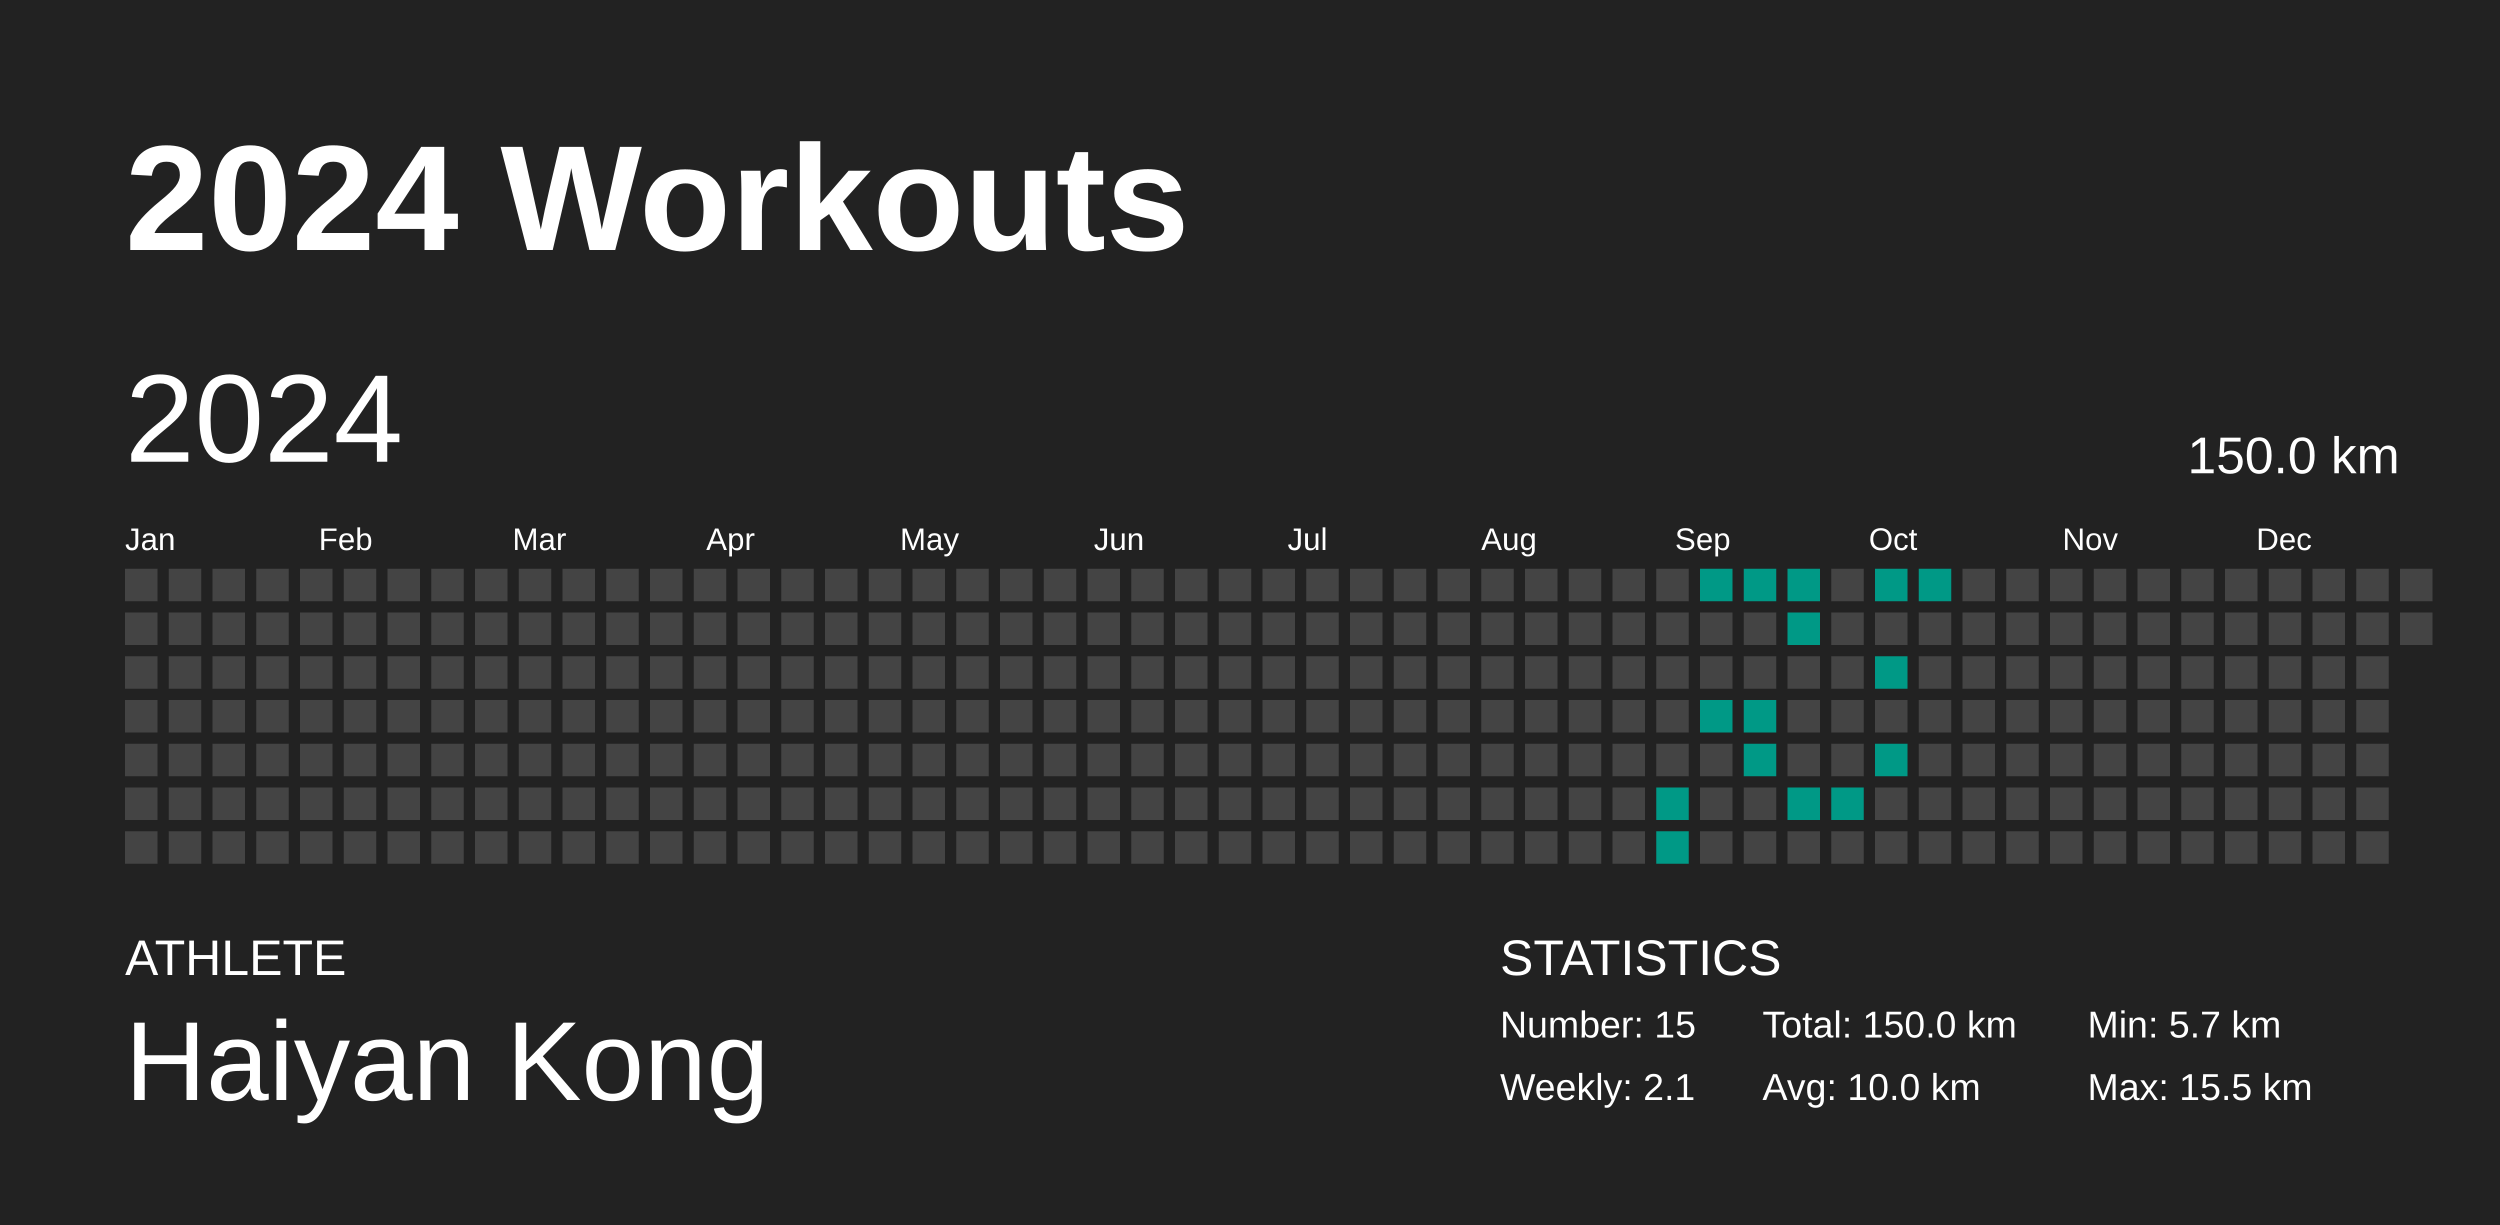
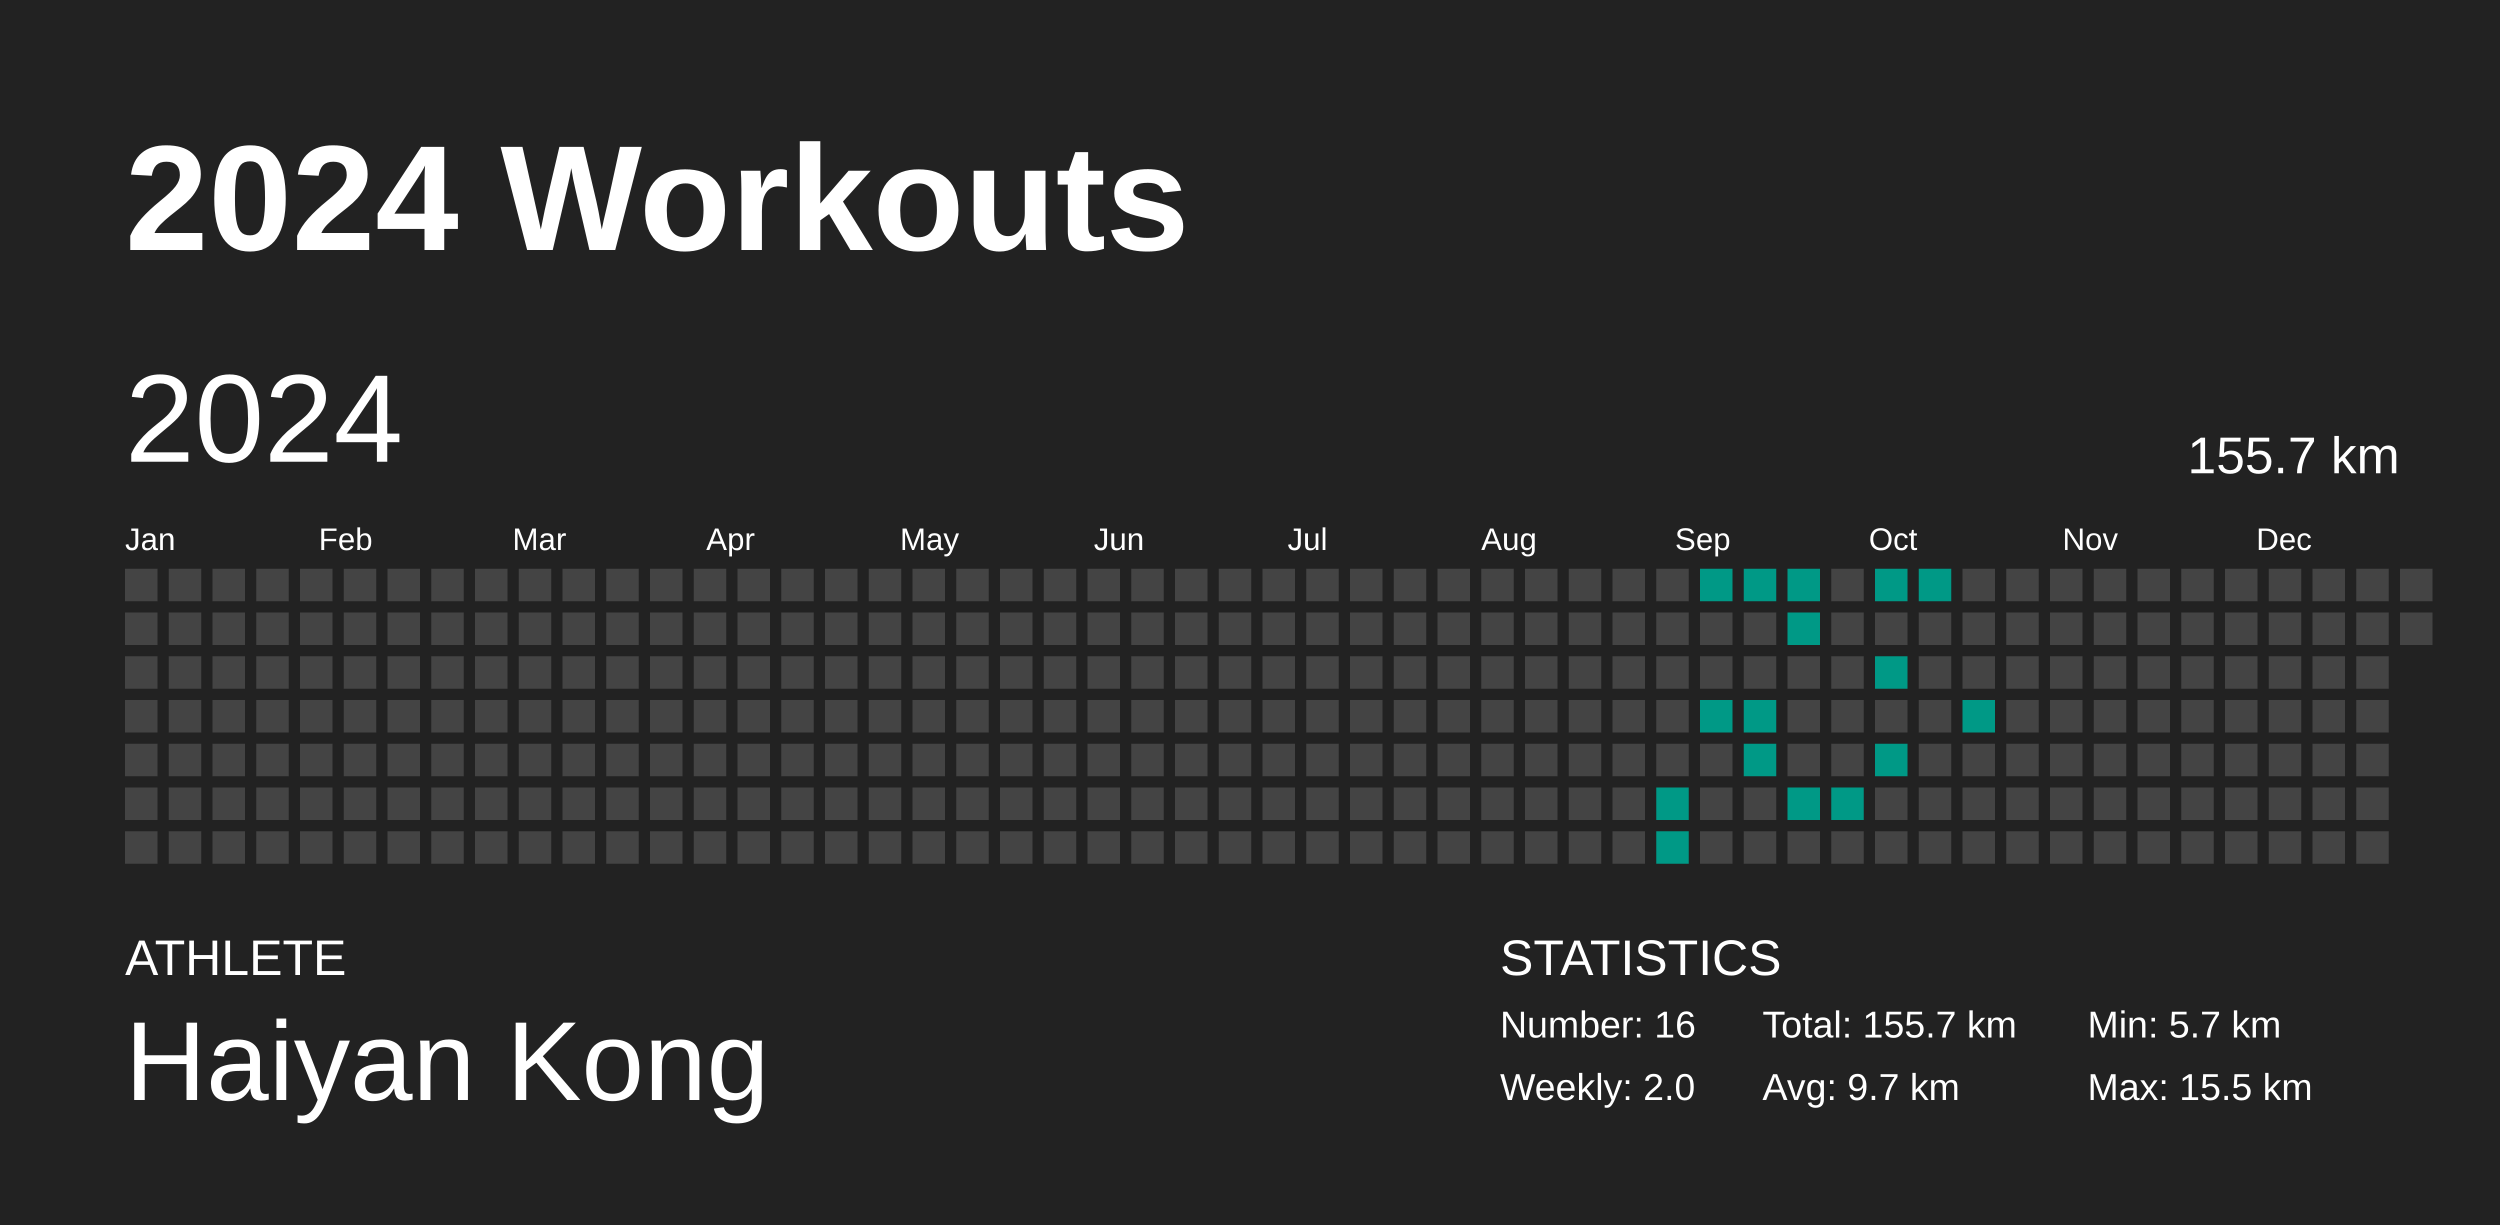
<svg xmlns="http://www.w3.org/2000/svg" baseProfile="full" height="98mm" version="1.1" viewBox="0,0,200,98" width="200mm">
  <defs />
  <rect fill="#222222" height="98" width="200" x="0" y="0" />
  <text fill="#FFFFFF" style="font-size:12px; font-family:Arial; font-weight:bold;" x="10" y="20">2024 Workouts</text>
  <text fill="#FFFFFF" style="font-size:4px; font-family:Arial" x="10" y="78">ATHLETE</text>
  <text fill="#FFFFFF" style="font-size:9px; font-family:Arial" x="10" y="88">Haiyan Kong</text>
  <text fill="#FFFFFF" style="font-size:4px; font-family:Arial" x="120" y="78">STATISTICS</text>
-   <text fill="#FFFFFF" style="font-size:3px; font-family:Arial" x="120" y="83">Number: 15</text>
-   <text fill="#FFFFFF" style="font-size:3px; font-family:Arial" x="120" y="88">Weekly: 2.1</text>
-   <text fill="#FFFFFF" style="font-size:3px; font-family:Arial" x="141" y="83">Total: 150.0 km</text>
-   <text fill="#FFFFFF" style="font-size:3px; font-family:Arial" x="141" y="88">Avg: 10.0 km</text>
+   <text fill="#FFFFFF" style="font-size:3px; font-family:Arial" x="120" y="83">Number: 16</text>
+   <text fill="#FFFFFF" style="font-size:3px; font-family:Arial" x="120" y="88">Weekly: 2.0</text>
+   <text fill="#FFFFFF" style="font-size:3px; font-family:Arial" x="141" y="83">Total: 155.7 km</text>
+   <text fill="#FFFFFF" style="font-size:3px; font-family:Arial" x="141" y="88">Avg: 9.7 km</text>
  <text fill="#FFFFFF" style="font-size:3px; font-family:Arial" x="167" y="83">Min: 5.7 km</text>
  <text fill="#FFFFFF" style="font-size:3px; font-family:Arial" x="167" y="88">Max: 15.5 km</text>
  <text dominant-baseline="hanging" fill="#FFFFFF" style="font-size:10.0px; font-family:Arial;" x="10" y="30">2024</text>
-   <text dominant-baseline="hanging" fill="#FFFFFF" style="font-size:4.125px; font-family:Arial;" x="175" y="35">150.0 km</text>
+   <text dominant-baseline="hanging" fill="#FFFFFF" style="font-size:4.125px; font-family:Arial;" x="175" y="35">155.7 km</text>
  <text fill="#FFFFFF" style="font-size:2.5px; font-family:Arial" x="10.0" y="44">Jan</text>
  <text fill="#FFFFFF" style="font-size:2.5px; font-family:Arial" x="25.5" y="44">Feb</text>
  <text fill="#FFFFFF" style="font-size:2.5px; font-family:Arial" x="41.0" y="44">Mar</text>
  <text fill="#FFFFFF" style="font-size:2.5px; font-family:Arial" x="56.5" y="44">Apr</text>
  <text fill="#FFFFFF" style="font-size:2.5px; font-family:Arial" x="72.0" y="44">May</text>
  <text fill="#FFFFFF" style="font-size:2.5px; font-family:Arial" x="87.5" y="44">Jun</text>
  <text fill="#FFFFFF" style="font-size:2.5px; font-family:Arial" x="103.0" y="44">Jul</text>
  <text fill="#FFFFFF" style="font-size:2.5px; font-family:Arial" x="118.5" y="44">Aug</text>
  <text fill="#FFFFFF" style="font-size:2.5px; font-family:Arial" x="134.0" y="44">Sep</text>
  <text fill="#FFFFFF" style="font-size:2.5px; font-family:Arial" x="149.5" y="44">Oct</text>
  <text fill="#FFFFFF" style="font-size:2.5px; font-family:Arial" x="165.0" y="44">Nov</text>
  <text fill="#FFFFFF" style="font-size:2.5px; font-family:Arial" x="180.5" y="44">Dec</text>
  <rect fill="#444444" height="2.6" width="2.6" x="10.0" y="45.5" />
  <rect fill="#444444" height="2.6" width="2.6" x="10.0" y="49.0" />
  <rect fill="#444444" height="2.6" width="2.6" x="10.0" y="52.5" />
  <rect fill="#444444" height="2.6" width="2.6" x="10.0" y="56.0" />
  <rect fill="#444444" height="2.6" width="2.6" x="10.0" y="59.5" />
  <rect fill="#444444" height="2.6" width="2.6" x="10.0" y="63.0" />
  <rect fill="#444444" height="2.6" width="2.6" x="10.0" y="66.5" />
  <rect fill="#444444" height="2.6" width="2.6" x="13.5" y="45.5" />
  <rect fill="#444444" height="2.6" width="2.6" x="13.5" y="49.0" />
  <rect fill="#444444" height="2.6" width="2.6" x="13.5" y="52.5" />
  <rect fill="#444444" height="2.6" width="2.6" x="13.5" y="56.0" />
  <rect fill="#444444" height="2.6" width="2.6" x="13.5" y="59.5" />
  <rect fill="#444444" height="2.6" width="2.6" x="13.5" y="63.0" />
  <rect fill="#444444" height="2.6" width="2.6" x="13.5" y="66.5" />
  <rect fill="#444444" height="2.6" width="2.6" x="17.0" y="45.5" />
  <rect fill="#444444" height="2.6" width="2.6" x="17.0" y="49.0" />
  <rect fill="#444444" height="2.6" width="2.6" x="17.0" y="52.5" />
  <rect fill="#444444" height="2.6" width="2.6" x="17.0" y="56.0" />
  <rect fill="#444444" height="2.6" width="2.6" x="17.0" y="59.5" />
  <rect fill="#444444" height="2.6" width="2.6" x="17.0" y="63.0" />
  <rect fill="#444444" height="2.6" width="2.6" x="17.0" y="66.5" />
  <rect fill="#444444" height="2.6" width="2.6" x="20.5" y="45.5" />
  <rect fill="#444444" height="2.6" width="2.6" x="20.5" y="49.0" />
  <rect fill="#444444" height="2.6" width="2.6" x="20.5" y="52.5" />
  <rect fill="#444444" height="2.6" width="2.6" x="20.5" y="56.0" />
  <rect fill="#444444" height="2.6" width="2.6" x="20.5" y="59.5" />
  <rect fill="#444444" height="2.6" width="2.6" x="20.5" y="63.0" />
  <rect fill="#444444" height="2.6" width="2.6" x="20.5" y="66.5" />
  <rect fill="#444444" height="2.6" width="2.6" x="24.0" y="45.5" />
  <rect fill="#444444" height="2.6" width="2.6" x="24.0" y="49.0" />
  <rect fill="#444444" height="2.6" width="2.6" x="24.0" y="52.5" />
  <rect fill="#444444" height="2.6" width="2.6" x="24.0" y="56.0" />
  <rect fill="#444444" height="2.6" width="2.6" x="24.0" y="59.5" />
  <rect fill="#444444" height="2.6" width="2.6" x="24.0" y="63.0" />
  <rect fill="#444444" height="2.6" width="2.6" x="24.0" y="66.5" />
  <rect fill="#444444" height="2.6" width="2.6" x="27.5" y="45.5" />
  <rect fill="#444444" height="2.6" width="2.6" x="27.5" y="49.0" />
  <rect fill="#444444" height="2.6" width="2.6" x="27.5" y="52.5" />
  <rect fill="#444444" height="2.6" width="2.6" x="27.5" y="56.0" />
  <rect fill="#444444" height="2.6" width="2.6" x="27.5" y="59.5" />
  <rect fill="#444444" height="2.6" width="2.6" x="27.5" y="63.0" />
  <rect fill="#444444" height="2.6" width="2.6" x="27.5" y="66.5" />
  <rect fill="#444444" height="2.6" width="2.6" x="31.0" y="45.5" />
  <rect fill="#444444" height="2.6" width="2.6" x="31.0" y="49.0" />
  <rect fill="#444444" height="2.6" width="2.6" x="31.0" y="52.5" />
  <rect fill="#444444" height="2.6" width="2.6" x="31.0" y="56.0" />
  <rect fill="#444444" height="2.6" width="2.6" x="31.0" y="59.5" />
  <rect fill="#444444" height="2.6" width="2.6" x="31.0" y="63.0" />
  <rect fill="#444444" height="2.6" width="2.6" x="31.0" y="66.5" />
  <rect fill="#444444" height="2.6" width="2.6" x="34.5" y="45.5" />
  <rect fill="#444444" height="2.6" width="2.6" x="34.5" y="49.0" />
  <rect fill="#444444" height="2.6" width="2.6" x="34.5" y="52.5" />
  <rect fill="#444444" height="2.6" width="2.6" x="34.5" y="56.0" />
  <rect fill="#444444" height="2.6" width="2.6" x="34.5" y="59.5" />
  <rect fill="#444444" height="2.6" width="2.6" x="34.5" y="63.0" />
  <rect fill="#444444" height="2.6" width="2.6" x="34.5" y="66.5" />
  <rect fill="#444444" height="2.6" width="2.6" x="38.0" y="45.5" />
  <rect fill="#444444" height="2.6" width="2.6" x="38.0" y="49.0" />
  <rect fill="#444444" height="2.6" width="2.6" x="38.0" y="52.5" />
  <rect fill="#444444" height="2.6" width="2.6" x="38.0" y="56.0" />
  <rect fill="#444444" height="2.6" width="2.6" x="38.0" y="59.5" />
  <rect fill="#444444" height="2.6" width="2.6" x="38.0" y="63.0" />
  <rect fill="#444444" height="2.6" width="2.6" x="38.0" y="66.5" />
  <rect fill="#444444" height="2.6" width="2.6" x="41.5" y="45.5" />
  <rect fill="#444444" height="2.6" width="2.6" x="41.5" y="49.0" />
  <rect fill="#444444" height="2.6" width="2.6" x="41.5" y="52.5" />
  <rect fill="#444444" height="2.6" width="2.6" x="41.5" y="56.0" />
  <rect fill="#444444" height="2.6" width="2.6" x="41.5" y="59.5" />
  <rect fill="#444444" height="2.6" width="2.6" x="41.5" y="63.0" />
  <rect fill="#444444" height="2.6" width="2.6" x="41.5" y="66.5" />
  <rect fill="#444444" height="2.6" width="2.6" x="45.0" y="45.5" />
  <rect fill="#444444" height="2.6" width="2.6" x="45.0" y="49.0" />
  <rect fill="#444444" height="2.6" width="2.6" x="45.0" y="52.5" />
  <rect fill="#444444" height="2.6" width="2.6" x="45.0" y="56.0" />
  <rect fill="#444444" height="2.6" width="2.6" x="45.0" y="59.5" />
  <rect fill="#444444" height="2.6" width="2.6" x="45.0" y="63.0" />
  <rect fill="#444444" height="2.6" width="2.6" x="45.0" y="66.5" />
  <rect fill="#444444" height="2.6" width="2.6" x="48.5" y="45.5" />
  <rect fill="#444444" height="2.6" width="2.6" x="48.5" y="49.0" />
  <rect fill="#444444" height="2.6" width="2.6" x="48.5" y="52.5" />
  <rect fill="#444444" height="2.6" width="2.6" x="48.5" y="56.0" />
  <rect fill="#444444" height="2.6" width="2.6" x="48.5" y="59.5" />
  <rect fill="#444444" height="2.6" width="2.6" x="48.5" y="63.0" />
  <rect fill="#444444" height="2.6" width="2.6" x="48.5" y="66.5" />
  <rect fill="#444444" height="2.6" width="2.6" x="52.0" y="45.5" />
  <rect fill="#444444" height="2.6" width="2.6" x="52.0" y="49.0" />
  <rect fill="#444444" height="2.6" width="2.6" x="52.0" y="52.5" />
  <rect fill="#444444" height="2.6" width="2.6" x="52.0" y="56.0" />
  <rect fill="#444444" height="2.6" width="2.6" x="52.0" y="59.5" />
  <rect fill="#444444" height="2.6" width="2.6" x="52.0" y="63.0" />
  <rect fill="#444444" height="2.6" width="2.6" x="52.0" y="66.5" />
  <rect fill="#444444" height="2.6" width="2.6" x="55.5" y="45.5" />
  <rect fill="#444444" height="2.6" width="2.6" x="55.5" y="49.0" />
  <rect fill="#444444" height="2.6" width="2.6" x="55.5" y="52.5" />
  <rect fill="#444444" height="2.6" width="2.6" x="55.5" y="56.0" />
  <rect fill="#444444" height="2.6" width="2.6" x="55.5" y="59.5" />
  <rect fill="#444444" height="2.6" width="2.6" x="55.5" y="63.0" />
  <rect fill="#444444" height="2.6" width="2.6" x="55.5" y="66.5" />
  <rect fill="#444444" height="2.6" width="2.6" x="59.0" y="45.5" />
  <rect fill="#444444" height="2.6" width="2.6" x="59.0" y="49.0" />
  <rect fill="#444444" height="2.6" width="2.6" x="59.0" y="52.5" />
  <rect fill="#444444" height="2.6" width="2.6" x="59.0" y="56.0" />
  <rect fill="#444444" height="2.6" width="2.6" x="59.0" y="59.5" />
  <rect fill="#444444" height="2.6" width="2.6" x="59.0" y="63.0" />
  <rect fill="#444444" height="2.6" width="2.6" x="59.0" y="66.5" />
  <rect fill="#444444" height="2.6" width="2.6" x="62.5" y="45.5" />
  <rect fill="#444444" height="2.6" width="2.6" x="62.5" y="49.0" />
  <rect fill="#444444" height="2.6" width="2.6" x="62.5" y="52.5" />
  <rect fill="#444444" height="2.6" width="2.6" x="62.5" y="56.0" />
  <rect fill="#444444" height="2.6" width="2.6" x="62.5" y="59.5" />
  <rect fill="#444444" height="2.6" width="2.6" x="62.5" y="63.0" />
  <rect fill="#444444" height="2.6" width="2.6" x="62.5" y="66.5" />
  <rect fill="#444444" height="2.6" width="2.6" x="66.0" y="45.5" />
  <rect fill="#444444" height="2.6" width="2.6" x="66.0" y="49.0" />
  <rect fill="#444444" height="2.6" width="2.6" x="66.0" y="52.5" />
  <rect fill="#444444" height="2.6" width="2.6" x="66.0" y="56.0" />
  <rect fill="#444444" height="2.6" width="2.6" x="66.0" y="59.5" />
  <rect fill="#444444" height="2.6" width="2.6" x="66.0" y="63.0" />
  <rect fill="#444444" height="2.6" width="2.6" x="66.0" y="66.5" />
  <rect fill="#444444" height="2.6" width="2.6" x="69.5" y="45.5" />
  <rect fill="#444444" height="2.6" width="2.6" x="69.5" y="49.0" />
  <rect fill="#444444" height="2.6" width="2.6" x="69.5" y="52.5" />
  <rect fill="#444444" height="2.6" width="2.6" x="69.5" y="56.0" />
  <rect fill="#444444" height="2.6" width="2.6" x="69.5" y="59.5" />
  <rect fill="#444444" height="2.6" width="2.6" x="69.5" y="63.0" />
  <rect fill="#444444" height="2.6" width="2.6" x="69.5" y="66.5" />
  <rect fill="#444444" height="2.6" width="2.6" x="73.0" y="45.5" />
  <rect fill="#444444" height="2.6" width="2.6" x="73.0" y="49.0" />
  <rect fill="#444444" height="2.6" width="2.6" x="73.0" y="52.5" />
  <rect fill="#444444" height="2.6" width="2.6" x="73.0" y="56.0" />
  <rect fill="#444444" height="2.6" width="2.6" x="73.0" y="59.5" />
  <rect fill="#444444" height="2.6" width="2.6" x="73.0" y="63.0" />
  <rect fill="#444444" height="2.6" width="2.6" x="73.0" y="66.5" />
  <rect fill="#444444" height="2.6" width="2.6" x="76.5" y="45.5" />
  <rect fill="#444444" height="2.6" width="2.6" x="76.5" y="49.0" />
  <rect fill="#444444" height="2.6" width="2.6" x="76.5" y="52.5" />
  <rect fill="#444444" height="2.6" width="2.6" x="76.5" y="56.0" />
  <rect fill="#444444" height="2.6" width="2.6" x="76.5" y="59.5" />
  <rect fill="#444444" height="2.6" width="2.6" x="76.5" y="63.0" />
  <rect fill="#444444" height="2.6" width="2.6" x="76.5" y="66.5" />
  <rect fill="#444444" height="2.6" width="2.6" x="80.0" y="45.5" />
  <rect fill="#444444" height="2.6" width="2.6" x="80.0" y="49.0" />
  <rect fill="#444444" height="2.6" width="2.6" x="80.0" y="52.5" />
  <rect fill="#444444" height="2.6" width="2.6" x="80.0" y="56.0" />
  <rect fill="#444444" height="2.6" width="2.6" x="80.0" y="59.5" />
  <rect fill="#444444" height="2.6" width="2.6" x="80.0" y="63.0" />
  <rect fill="#444444" height="2.6" width="2.6" x="80.0" y="66.5" />
  <rect fill="#444444" height="2.6" width="2.6" x="83.5" y="45.5" />
  <rect fill="#444444" height="2.6" width="2.6" x="83.5" y="49.0" />
  <rect fill="#444444" height="2.6" width="2.6" x="83.5" y="52.5" />
  <rect fill="#444444" height="2.6" width="2.6" x="83.5" y="56.0" />
  <rect fill="#444444" height="2.6" width="2.6" x="83.5" y="59.5" />
  <rect fill="#444444" height="2.6" width="2.6" x="83.5" y="63.0" />
  <rect fill="#444444" height="2.6" width="2.6" x="83.5" y="66.5" />
  <rect fill="#444444" height="2.6" width="2.6" x="87.0" y="45.5" />
  <rect fill="#444444" height="2.6" width="2.6" x="87.0" y="49.0" />
  <rect fill="#444444" height="2.6" width="2.6" x="87.0" y="52.5" />
  <rect fill="#444444" height="2.6" width="2.6" x="87.0" y="56.0" />
  <rect fill="#444444" height="2.6" width="2.6" x="87.0" y="59.5" />
  <rect fill="#444444" height="2.6" width="2.6" x="87.0" y="63.0" />
  <rect fill="#444444" height="2.6" width="2.6" x="87.0" y="66.5" />
  <rect fill="#444444" height="2.6" width="2.6" x="90.5" y="45.5" />
  <rect fill="#444444" height="2.6" width="2.6" x="90.5" y="49.0" />
  <rect fill="#444444" height="2.6" width="2.6" x="90.5" y="52.5" />
  <rect fill="#444444" height="2.6" width="2.6" x="90.5" y="56.0" />
  <rect fill="#444444" height="2.6" width="2.6" x="90.5" y="59.5" />
  <rect fill="#444444" height="2.6" width="2.6" x="90.5" y="63.0" />
  <rect fill="#444444" height="2.6" width="2.6" x="90.5" y="66.5" />
  <rect fill="#444444" height="2.6" width="2.6" x="94.0" y="45.5" />
  <rect fill="#444444" height="2.6" width="2.6" x="94.0" y="49.0" />
  <rect fill="#444444" height="2.6" width="2.6" x="94.0" y="52.5" />
  <rect fill="#444444" height="2.6" width="2.6" x="94.0" y="56.0" />
  <rect fill="#444444" height="2.6" width="2.6" x="94.0" y="59.5" />
  <rect fill="#444444" height="2.6" width="2.6" x="94.0" y="63.0" />
  <rect fill="#444444" height="2.6" width="2.6" x="94.0" y="66.5" />
  <rect fill="#444444" height="2.6" width="2.6" x="97.5" y="45.5" />
  <rect fill="#444444" height="2.6" width="2.6" x="97.5" y="49.0" />
  <rect fill="#444444" height="2.6" width="2.6" x="97.5" y="52.5" />
  <rect fill="#444444" height="2.6" width="2.6" x="97.5" y="56.0" />
  <rect fill="#444444" height="2.6" width="2.6" x="97.5" y="59.5" />
  <rect fill="#444444" height="2.6" width="2.6" x="97.5" y="63.0" />
  <rect fill="#444444" height="2.6" width="2.6" x="97.5" y="66.5" />
  <rect fill="#444444" height="2.6" width="2.6" x="101.0" y="45.5" />
  <rect fill="#444444" height="2.6" width="2.6" x="101.0" y="49.0" />
  <rect fill="#444444" height="2.6" width="2.6" x="101.0" y="52.5" />
  <rect fill="#444444" height="2.6" width="2.6" x="101.0" y="56.0" />
  <rect fill="#444444" height="2.6" width="2.6" x="101.0" y="59.5" />
  <rect fill="#444444" height="2.6" width="2.6" x="101.0" y="63.0" />
  <rect fill="#444444" height="2.6" width="2.6" x="101.0" y="66.5" />
  <rect fill="#444444" height="2.6" width="2.6" x="104.5" y="45.5" />
  <rect fill="#444444" height="2.6" width="2.6" x="104.5" y="49.0" />
  <rect fill="#444444" height="2.6" width="2.6" x="104.5" y="52.5" />
  <rect fill="#444444" height="2.6" width="2.6" x="104.5" y="56.0" />
  <rect fill="#444444" height="2.6" width="2.6" x="104.5" y="59.5" />
  <rect fill="#444444" height="2.6" width="2.6" x="104.5" y="63.0" />
  <rect fill="#444444" height="2.6" width="2.6" x="104.5" y="66.5" />
  <rect fill="#444444" height="2.6" width="2.6" x="108.0" y="45.5" />
  <rect fill="#444444" height="2.6" width="2.6" x="108.0" y="49.0" />
  <rect fill="#444444" height="2.6" width="2.6" x="108.0" y="52.5" />
  <rect fill="#444444" height="2.6" width="2.6" x="108.0" y="56.0" />
  <rect fill="#444444" height="2.6" width="2.6" x="108.0" y="59.5" />
  <rect fill="#444444" height="2.6" width="2.6" x="108.0" y="63.0" />
  <rect fill="#444444" height="2.6" width="2.6" x="108.0" y="66.5" />
  <rect fill="#444444" height="2.6" width="2.6" x="111.5" y="45.5" />
  <rect fill="#444444" height="2.6" width="2.6" x="111.5" y="49.0" />
  <rect fill="#444444" height="2.6" width="2.6" x="111.5" y="52.5" />
  <rect fill="#444444" height="2.6" width="2.6" x="111.5" y="56.0" />
  <rect fill="#444444" height="2.6" width="2.6" x="111.5" y="59.5" />
  <rect fill="#444444" height="2.6" width="2.6" x="111.5" y="63.0" />
  <rect fill="#444444" height="2.6" width="2.6" x="111.5" y="66.5" />
  <rect fill="#444444" height="2.6" width="2.6" x="115.0" y="45.5" />
  <rect fill="#444444" height="2.6" width="2.6" x="115.0" y="49.0" />
  <rect fill="#444444" height="2.6" width="2.6" x="115.0" y="52.5" />
  <rect fill="#444444" height="2.6" width="2.6" x="115.0" y="56.0" />
  <rect fill="#444444" height="2.6" width="2.6" x="115.0" y="59.5" />
  <rect fill="#444444" height="2.6" width="2.6" x="115.0" y="63.0" />
  <rect fill="#444444" height="2.6" width="2.6" x="115.0" y="66.5" />
  <rect fill="#444444" height="2.6" width="2.6" x="118.5" y="45.5" />
  <rect fill="#444444" height="2.6" width="2.6" x="118.5" y="49.0" />
  <rect fill="#444444" height="2.6" width="2.6" x="118.5" y="52.5" />
  <rect fill="#444444" height="2.6" width="2.6" x="118.5" y="56.0" />
  <rect fill="#444444" height="2.6" width="2.6" x="118.5" y="59.5" />
  <rect fill="#444444" height="2.6" width="2.6" x="118.5" y="63.0" />
  <rect fill="#444444" height="2.6" width="2.6" x="118.5" y="66.5" />
  <rect fill="#444444" height="2.6" width="2.6" x="122.0" y="45.5" />
  <rect fill="#444444" height="2.6" width="2.6" x="122.0" y="49.0" />
  <rect fill="#444444" height="2.6" width="2.6" x="122.0" y="52.5" />
  <rect fill="#444444" height="2.6" width="2.6" x="122.0" y="56.0" />
  <rect fill="#444444" height="2.6" width="2.6" x="122.0" y="59.5" />
  <rect fill="#444444" height="2.6" width="2.6" x="122.0" y="63.0" />
  <rect fill="#444444" height="2.6" width="2.6" x="122.0" y="66.5" />
  <rect fill="#444444" height="2.6" width="2.6" x="125.5" y="45.5" />
  <rect fill="#444444" height="2.6" width="2.6" x="125.5" y="49.0" />
  <rect fill="#444444" height="2.6" width="2.6" x="125.5" y="52.5" />
  <rect fill="#444444" height="2.6" width="2.6" x="125.5" y="56.0" />
  <rect fill="#444444" height="2.6" width="2.6" x="125.5" y="59.5" />
  <rect fill="#444444" height="2.6" width="2.6" x="125.5" y="63.0" />
  <rect fill="#444444" height="2.6" width="2.6" x="125.5" y="66.5" />
  <rect fill="#444444" height="2.6" width="2.6" x="129.0" y="45.5" />
  <rect fill="#444444" height="2.6" width="2.6" x="129.0" y="49.0" />
  <rect fill="#444444" height="2.6" width="2.6" x="129.0" y="52.5" />
  <rect fill="#444444" height="2.6" width="2.6" x="129.0" y="56.0" />
  <rect fill="#444444" height="2.6" width="2.6" x="129.0" y="59.5" />
  <rect fill="#444444" height="2.6" width="2.6" x="129.0" y="63.0" />
  <rect fill="#444444" height="2.6" width="2.6" x="129.0" y="66.5" />
  <rect fill="#444444" height="2.6" width="2.6" x="132.5" y="45.5" />
  <rect fill="#444444" height="2.6" width="2.6" x="132.5" y="49.0" />
  <rect fill="#444444" height="2.6" width="2.6" x="132.5" y="52.5" />
  <rect fill="#444444" height="2.6" width="2.6" x="132.5" y="56.0" />
  <rect fill="#444444" height="2.6" width="2.6" x="132.5" y="59.5" />
  <rect fill="#009986" height="2.6" width="2.6" x="132.5" y="63.0" />
  <rect fill="#009986" height="2.6" width="2.6" x="132.5" y="66.5" />
  <rect fill="#009986" height="2.6" width="2.6" x="136.0" y="45.5" />
  <rect fill="#444444" height="2.6" width="2.6" x="136.0" y="49.0" />
  <rect fill="#444444" height="2.6" width="2.6" x="136.0" y="52.5" />
  <rect fill="#009986" height="2.6" width="2.6" x="136.0" y="56.0" />
  <rect fill="#444444" height="2.6" width="2.6" x="136.0" y="59.5" />
  <rect fill="#444444" height="2.6" width="2.6" x="136.0" y="63.0" />
  <rect fill="#444444" height="2.6" width="2.6" x="136.0" y="66.5" />
  <rect fill="#009986" height="2.6" width="2.6" x="139.5" y="45.5" />
  <rect fill="#444444" height="2.6" width="2.6" x="139.5" y="49.0" />
  <rect fill="#444444" height="2.6" width="2.6" x="139.5" y="52.5" />
  <rect fill="#009986" height="2.6" width="2.6" x="139.5" y="56.0" />
  <rect fill="#009986" height="2.6" width="2.6" x="139.5" y="59.5" />
  <rect fill="#444444" height="2.6" width="2.6" x="139.5" y="63.0" />
  <rect fill="#444444" height="2.6" width="2.6" x="139.5" y="66.5" />
  <rect fill="#009986" height="2.6" width="2.6" x="143.0" y="45.5" />
  <rect fill="#009986" height="2.6" width="2.6" x="143.0" y="49.0" />
  <rect fill="#444444" height="2.6" width="2.6" x="143.0" y="52.5" />
  <rect fill="#444444" height="2.6" width="2.6" x="143.0" y="56.0" />
  <rect fill="#444444" height="2.6" width="2.6" x="143.0" y="59.5" />
  <rect fill="#009986" height="2.6" width="2.6" x="143.0" y="63.0" />
  <rect fill="#444444" height="2.6" width="2.6" x="143.0" y="66.5" />
  <rect fill="#444444" height="2.6" width="2.6" x="146.5" y="45.5" />
  <rect fill="#444444" height="2.6" width="2.6" x="146.5" y="49.0" />
  <rect fill="#444444" height="2.6" width="2.6" x="146.5" y="52.5" />
  <rect fill="#444444" height="2.6" width="2.6" x="146.5" y="56.0" />
  <rect fill="#444444" height="2.6" width="2.6" x="146.5" y="59.5" />
  <rect fill="#009986" height="2.6" width="2.6" x="146.5" y="63.0" />
  <rect fill="#444444" height="2.6" width="2.6" x="146.5" y="66.5" />
  <rect fill="#009986" height="2.6" width="2.6" x="150.0" y="45.5" />
  <rect fill="#444444" height="2.6" width="2.6" x="150.0" y="49.0" />
  <rect fill="#009986" height="2.6" width="2.6" x="150.0" y="52.5" />
  <rect fill="#444444" height="2.6" width="2.6" x="150.0" y="56.0" />
  <rect fill="#009986" height="2.6" width="2.6" x="150.0" y="59.5" />
  <rect fill="#444444" height="2.6" width="2.6" x="150.0" y="63.0" />
  <rect fill="#444444" height="2.6" width="2.6" x="150.0" y="66.5" />
  <rect fill="#009986" height="2.6" width="2.6" x="153.5" y="45.5" />
  <rect fill="#444444" height="2.6" width="2.6" x="153.5" y="49.0" />
  <rect fill="#444444" height="2.6" width="2.6" x="153.5" y="52.5" />
  <rect fill="#444444" height="2.6" width="2.6" x="153.5" y="56.0" />
  <rect fill="#444444" height="2.6" width="2.6" x="153.5" y="59.5" />
  <rect fill="#444444" height="2.6" width="2.6" x="153.5" y="63.0" />
  <rect fill="#444444" height="2.6" width="2.6" x="153.5" y="66.5" />
  <rect fill="#444444" height="2.6" width="2.6" x="157.0" y="45.5" />
  <rect fill="#444444" height="2.6" width="2.6" x="157.0" y="49.0" />
  <rect fill="#444444" height="2.6" width="2.6" x="157.0" y="52.5" />
-   <rect fill="#444444" height="2.6" width="2.6" x="157.0" y="56.0" />
+   <rect fill="#009986" height="2.6" width="2.6" x="157.0" y="56.0" />
  <rect fill="#444444" height="2.6" width="2.6" x="157.0" y="59.5" />
  <rect fill="#444444" height="2.6" width="2.6" x="157.0" y="63.0" />
  <rect fill="#444444" height="2.6" width="2.6" x="157.0" y="66.5" />
  <rect fill="#444444" height="2.6" width="2.6" x="160.5" y="45.5" />
  <rect fill="#444444" height="2.6" width="2.6" x="160.5" y="49.0" />
  <rect fill="#444444" height="2.6" width="2.6" x="160.5" y="52.5" />
  <rect fill="#444444" height="2.6" width="2.6" x="160.5" y="56.0" />
  <rect fill="#444444" height="2.6" width="2.6" x="160.5" y="59.5" />
  <rect fill="#444444" height="2.6" width="2.6" x="160.5" y="63.0" />
  <rect fill="#444444" height="2.6" width="2.6" x="160.5" y="66.5" />
  <rect fill="#444444" height="2.6" width="2.6" x="164.0" y="45.5" />
  <rect fill="#444444" height="2.6" width="2.6" x="164.0" y="49.0" />
  <rect fill="#444444" height="2.6" width="2.6" x="164.0" y="52.5" />
  <rect fill="#444444" height="2.6" width="2.6" x="164.0" y="56.0" />
  <rect fill="#444444" height="2.6" width="2.6" x="164.0" y="59.5" />
  <rect fill="#444444" height="2.6" width="2.6" x="164.0" y="63.0" />
  <rect fill="#444444" height="2.6" width="2.6" x="164.0" y="66.5" />
  <rect fill="#444444" height="2.6" width="2.6" x="167.5" y="45.5" />
  <rect fill="#444444" height="2.6" width="2.6" x="167.5" y="49.0" />
  <rect fill="#444444" height="2.6" width="2.6" x="167.5" y="52.5" />
  <rect fill="#444444" height="2.6" width="2.6" x="167.5" y="56.0" />
  <rect fill="#444444" height="2.6" width="2.6" x="167.5" y="59.5" />
  <rect fill="#444444" height="2.6" width="2.6" x="167.5" y="63.0" />
  <rect fill="#444444" height="2.6" width="2.6" x="167.5" y="66.5" />
  <rect fill="#444444" height="2.6" width="2.6" x="171.0" y="45.5" />
  <rect fill="#444444" height="2.6" width="2.6" x="171.0" y="49.0" />
  <rect fill="#444444" height="2.6" width="2.6" x="171.0" y="52.5" />
  <rect fill="#444444" height="2.6" width="2.6" x="171.0" y="56.0" />
  <rect fill="#444444" height="2.6" width="2.6" x="171.0" y="59.5" />
  <rect fill="#444444" height="2.6" width="2.6" x="171.0" y="63.0" />
  <rect fill="#444444" height="2.6" width="2.6" x="171.0" y="66.5" />
  <rect fill="#444444" height="2.6" width="2.6" x="174.5" y="45.5" />
  <rect fill="#444444" height="2.6" width="2.6" x="174.5" y="49.0" />
  <rect fill="#444444" height="2.6" width="2.6" x="174.5" y="52.5" />
  <rect fill="#444444" height="2.6" width="2.6" x="174.5" y="56.0" />
  <rect fill="#444444" height="2.6" width="2.6" x="174.5" y="59.5" />
  <rect fill="#444444" height="2.6" width="2.6" x="174.5" y="63.0" />
  <rect fill="#444444" height="2.6" width="2.6" x="174.5" y="66.5" />
  <rect fill="#444444" height="2.6" width="2.6" x="178.0" y="45.5" />
  <rect fill="#444444" height="2.6" width="2.6" x="178.0" y="49.0" />
  <rect fill="#444444" height="2.6" width="2.6" x="178.0" y="52.5" />
  <rect fill="#444444" height="2.6" width="2.6" x="178.0" y="56.0" />
  <rect fill="#444444" height="2.6" width="2.6" x="178.0" y="59.5" />
  <rect fill="#444444" height="2.6" width="2.6" x="178.0" y="63.0" />
  <rect fill="#444444" height="2.6" width="2.6" x="178.0" y="66.5" />
  <rect fill="#444444" height="2.6" width="2.6" x="181.5" y="45.5" />
  <rect fill="#444444" height="2.6" width="2.6" x="181.5" y="49.0" />
  <rect fill="#444444" height="2.6" width="2.6" x="181.5" y="52.5" />
  <rect fill="#444444" height="2.6" width="2.6" x="181.5" y="56.0" />
  <rect fill="#444444" height="2.6" width="2.6" x="181.5" y="59.5" />
  <rect fill="#444444" height="2.6" width="2.6" x="181.5" y="63.0" />
  <rect fill="#444444" height="2.6" width="2.6" x="181.5" y="66.5" />
  <rect fill="#444444" height="2.6" width="2.6" x="185.0" y="45.5" />
  <rect fill="#444444" height="2.6" width="2.6" x="185.0" y="49.0" />
  <rect fill="#444444" height="2.6" width="2.6" x="185.0" y="52.5" />
  <rect fill="#444444" height="2.6" width="2.6" x="185.0" y="56.0" />
  <rect fill="#444444" height="2.6" width="2.6" x="185.0" y="59.5" />
  <rect fill="#444444" height="2.6" width="2.6" x="185.0" y="63.0" />
  <rect fill="#444444" height="2.6" width="2.6" x="185.0" y="66.5" />
  <rect fill="#444444" height="2.6" width="2.6" x="188.5" y="45.5" />
  <rect fill="#444444" height="2.6" width="2.6" x="188.5" y="49.0" />
  <rect fill="#444444" height="2.6" width="2.6" x="188.5" y="52.5" />
  <rect fill="#444444" height="2.6" width="2.6" x="188.5" y="56.0" />
  <rect fill="#444444" height="2.6" width="2.6" x="188.5" y="59.5" />
  <rect fill="#444444" height="2.6" width="2.6" x="188.5" y="63.0" />
  <rect fill="#444444" height="2.6" width="2.6" x="188.5" y="66.5" />
  <rect fill="#444444" height="2.6" width="2.6" x="192.0" y="45.5" />
  <rect fill="#444444" height="2.6" width="2.6" x="192.0" y="49.0" />
</svg>
